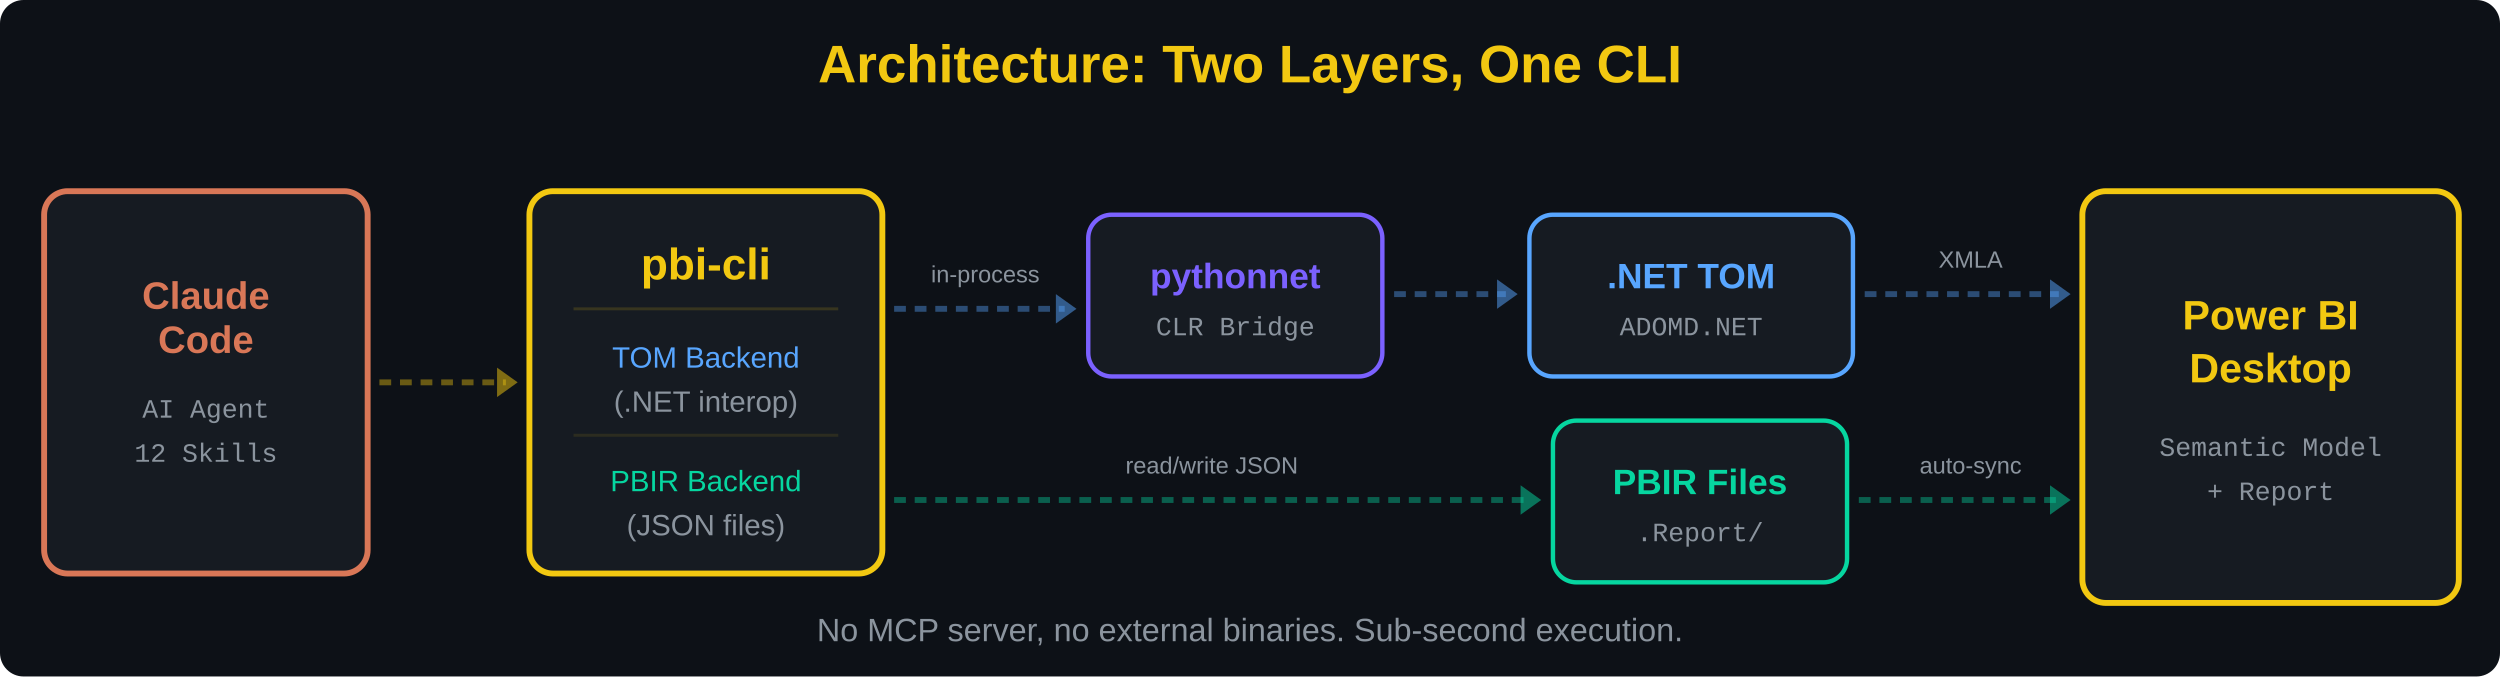
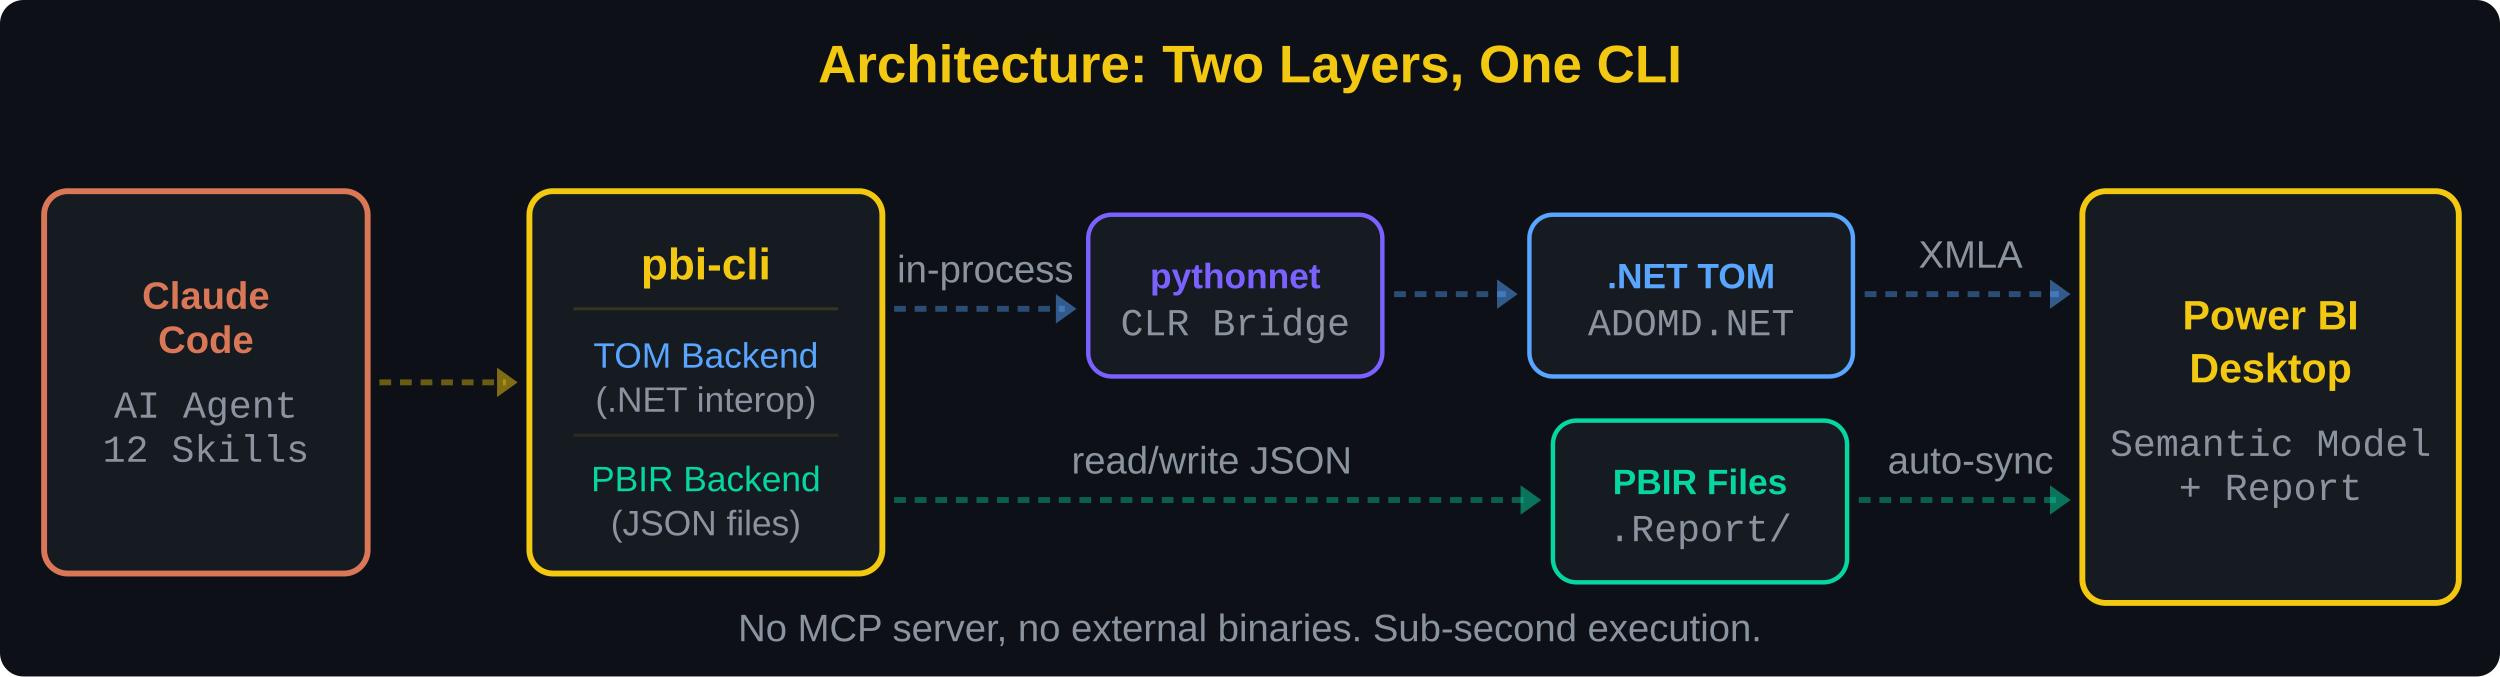
<svg xmlns="http://www.w3.org/2000/svg" width="850" height="230" viewBox="0 0 850 230">
  <rect width="100%" height="100%" fill="#0d1117" rx="8" />
  <text x="425" y="28" font-family="'Segoe UI', Arial, sans-serif" font-size="18" fill="#F2C811" text-anchor="middle" font-weight="bold">Architecture: Two Layers, One CLI</text>
  <rect x="15" y="65" width="110" height="130" rx="8" fill="#161b22" stroke="#d97757" stroke-width="2" />
  <text x="70" y="105" font-family="'Segoe UI', Arial, sans-serif" font-size="13" fill="#d97757" text-anchor="middle" font-weight="bold">Claude</text>
  <text x="70" y="120" font-family="'Segoe UI', Arial, sans-serif" font-size="13" fill="#d97757" text-anchor="middle" font-weight="bold">Code</text>
-   <text x="70" y="142" font-family="'Courier New', Courier, monospace" font-size="9" fill="#8b949e" text-anchor="middle">AI Agent</text>
-   <text x="70" y="157" font-family="'Courier New', Courier, monospace" font-size="9" fill="#8b949e" text-anchor="middle">12 Skills</text>
+   <text x="70" y="142" font-family="'Courier New', Courier, monospace" font-size="13" fill="#8b949e" text-anchor="middle">AI Agent</text>
+   <text x="70" y="157" font-family="'Courier New', Courier, monospace" font-size="13" fill="#8b949e" text-anchor="middle">12 Skills</text>
  <line x1="129" y1="130" x2="172" y2="130" stroke="#F2C811" stroke-width="2" stroke-dasharray="4,3" stroke-opacity="0.4" />
  <polygon points="176,130 169,125 169,135" fill="#F2C811" fill-opacity="0.5" />
  <rect x="180" y="65" width="120" height="130" rx="8" fill="#161b22" stroke="#F2C811" stroke-width="2" />
  <text x="240" y="95" font-family="'Segoe UI', Arial, sans-serif" font-size="15" fill="#F2C811" text-anchor="middle" font-weight="bold">pbi-cli</text>
  <line x1="195" y1="105" x2="285" y2="105" stroke="#F2C811" stroke-width="1" stroke-opacity="0.15" />
-   <text x="240" y="125" font-family="'Segoe UI', Arial, sans-serif" font-size="10" fill="#58a6ff" text-anchor="middle">TOM Backend</text>
-   <text x="240" y="140" font-family="'Segoe UI', Arial, sans-serif" font-size="10" fill="#8b949e" text-anchor="middle">(.NET interop)</text>
+   <text x="240" y="125" font-family="'Segoe UI', Arial, sans-serif" font-size="12" fill="#58a6ff" text-anchor="middle">TOM Backend</text>
+   <text x="240" y="140" font-family="'Segoe UI', Arial, sans-serif" font-size="12" fill="#8b949e" text-anchor="middle">(.NET interop)</text>
  <line x1="195" y1="148" x2="285" y2="148" stroke="#F2C811" stroke-width="1" stroke-opacity="0.1" />
-   <text x="240" y="167" font-family="'Segoe UI', Arial, sans-serif" font-size="10" fill="#06d6a0" text-anchor="middle">PBIR Backend</text>
-   <text x="240" y="182" font-family="'Segoe UI', Arial, sans-serif" font-size="10" fill="#8b949e" text-anchor="middle">(JSON files)</text>
+   <text x="240" y="167" font-family="'Segoe UI', Arial, sans-serif" font-size="12" fill="#06d6a0" text-anchor="middle">PBIR Backend</text>
+   <text x="240" y="182" font-family="'Segoe UI', Arial, sans-serif" font-size="12" fill="#8b949e" text-anchor="middle">(JSON files)</text>
  <line x1="304" y1="105" x2="362" y2="105" stroke="#58a6ff" stroke-width="2" stroke-dasharray="4,3" stroke-opacity="0.4" />
  <polygon points="366,105 359,100 359,110" fill="#58a6ff" fill-opacity="0.5" />
-   <text x="335" y="96" font-family="'Segoe UI', Arial, sans-serif" font-size="8" fill="#8b949e" text-anchor="middle">in-process</text>
+   <text x="335" y="96" font-family="'Segoe UI', Arial, sans-serif" font-size="13" fill="#8b949e" text-anchor="middle">in-process</text>
  <rect x="370" y="73" width="100" height="55" rx="8" fill="#161b22" stroke="#7b61ff" stroke-width="1.5" />
  <text x="420" y="98" font-family="'Segoe UI', Arial, sans-serif" font-size="12" fill="#7b61ff" text-anchor="middle" font-weight="bold">pythonnet</text>
-   <text x="420" y="114" font-family="'Courier New', Courier, monospace" font-size="9" fill="#8b949e" text-anchor="middle">CLR Bridge</text>
+   <text x="420" y="114" font-family="'Courier New', Courier, monospace" font-size="13" fill="#8b949e" text-anchor="middle">CLR Bridge</text>
  <line x1="474" y1="100" x2="512" y2="100" stroke="#58a6ff" stroke-width="2" stroke-dasharray="4,3" stroke-opacity="0.4" />
  <polygon points="516,100 509,95 509,105" fill="#58a6ff" fill-opacity="0.5" />
  <rect x="520" y="73" width="110" height="55" rx="8" fill="#161b22" stroke="#58a6ff" stroke-width="1.5" />
  <text x="575" y="98" font-family="'Segoe UI', Arial, sans-serif" font-size="12" fill="#58a6ff" text-anchor="middle" font-weight="bold">.NET TOM</text>
-   <text x="575" y="114" font-family="'Courier New', Courier, monospace" font-size="9" fill="#8b949e" text-anchor="middle">ADOMD.NET</text>
+   <text x="575" y="114" font-family="'Courier New', Courier, monospace" font-size="13" fill="#8b949e" text-anchor="middle">ADOMD.NET</text>
  <line x1="634" y1="100" x2="700" y2="100" stroke="#58a6ff" stroke-width="2" stroke-dasharray="4,3" stroke-opacity="0.4" />
  <polygon points="704,100 697,95 697,105" fill="#58a6ff" fill-opacity="0.5" />
-   <text x="670" y="91" font-family="'Segoe UI', Arial, sans-serif" font-size="8" fill="#8b949e" text-anchor="middle">XMLA</text>
+   <text x="670" y="91" font-family="'Segoe UI', Arial, sans-serif" font-size="13" fill="#8b949e" text-anchor="middle">XMLA</text>
  <line x1="304" y1="170" x2="520" y2="170" stroke="#06d6a0" stroke-width="2" stroke-dasharray="4,3" stroke-opacity="0.4" />
  <polygon points="524,170 517,165 517,175" fill="#06d6a0" fill-opacity="0.5" />
-   <text x="412" y="161" font-family="'Segoe UI', Arial, sans-serif" font-size="8" fill="#8b949e" text-anchor="middle">read/write JSON</text>
+   <text x="412" y="161" font-family="'Segoe UI', Arial, sans-serif" font-size="13" fill="#8b949e" text-anchor="middle">read/write JSON</text>
  <rect x="528" y="143" width="100" height="55" rx="8" fill="#161b22" stroke="#06d6a0" stroke-width="1.5" />
  <text x="578" y="168" font-family="'Segoe UI', Arial, sans-serif" font-size="12" fill="#06d6a0" text-anchor="middle" font-weight="bold">PBIR Files</text>
-   <text x="578" y="184" font-family="'Courier New', Courier, monospace" font-size="9" fill="#8b949e" text-anchor="middle">.Report/</text>
+   <text x="578" y="184" font-family="'Courier New', Courier, monospace" font-size="13" fill="#8b949e" text-anchor="middle">.Report/</text>
  <line x1="632" y1="170" x2="700" y2="170" stroke="#06d6a0" stroke-width="2" stroke-dasharray="4,3" stroke-opacity="0.4" />
  <polygon points="704,170 697,165 697,175" fill="#06d6a0" fill-opacity="0.5" />
-   <text x="670" y="161" font-family="'Segoe UI', Arial, sans-serif" font-size="8" fill="#8b949e" text-anchor="middle">auto-sync</text>
+   <text x="670" y="161" font-family="'Segoe UI', Arial, sans-serif" font-size="13" fill="#8b949e" text-anchor="middle">auto-sync</text>
  <rect x="708" y="65" width="128" height="140" rx="8" fill="#161b22" stroke="#F2C811" stroke-width="2" />
  <text x="772" y="112" font-family="'Segoe UI', Arial, sans-serif" font-size="14" fill="#F2C811" text-anchor="middle" font-weight="bold">Power BI</text>
  <text x="772" y="130" font-family="'Segoe UI', Arial, sans-serif" font-size="14" fill="#F2C811" text-anchor="middle" font-weight="bold">Desktop</text>
-   <text x="772" y="155" font-family="'Courier New', Courier, monospace" font-size="9" fill="#8b949e" text-anchor="middle">Semantic Model</text>
-   <text x="772" y="170" font-family="'Courier New', Courier, monospace" font-size="9" fill="#8b949e" text-anchor="middle">+ Report</text>
-   <text x="425" y="218" font-family="'Segoe UI', Arial, sans-serif" font-size="11" fill="#8b949e" text-anchor="middle">No MCP server, no external binaries. Sub-second execution.</text>
+   <text x="772" y="155" font-family="'Courier New', Courier, monospace" font-size="13" fill="#8b949e" text-anchor="middle">Semantic Model</text>
+   <text x="772" y="170" font-family="'Courier New', Courier, monospace" font-size="13" fill="#8b949e" text-anchor="middle">+ Report</text>
+   <text x="425" y="218" font-family="'Segoe UI', Arial, sans-serif" font-size="13" fill="#8b949e" text-anchor="middle">No MCP server, no external binaries. Sub-second execution.</text>
</svg>
